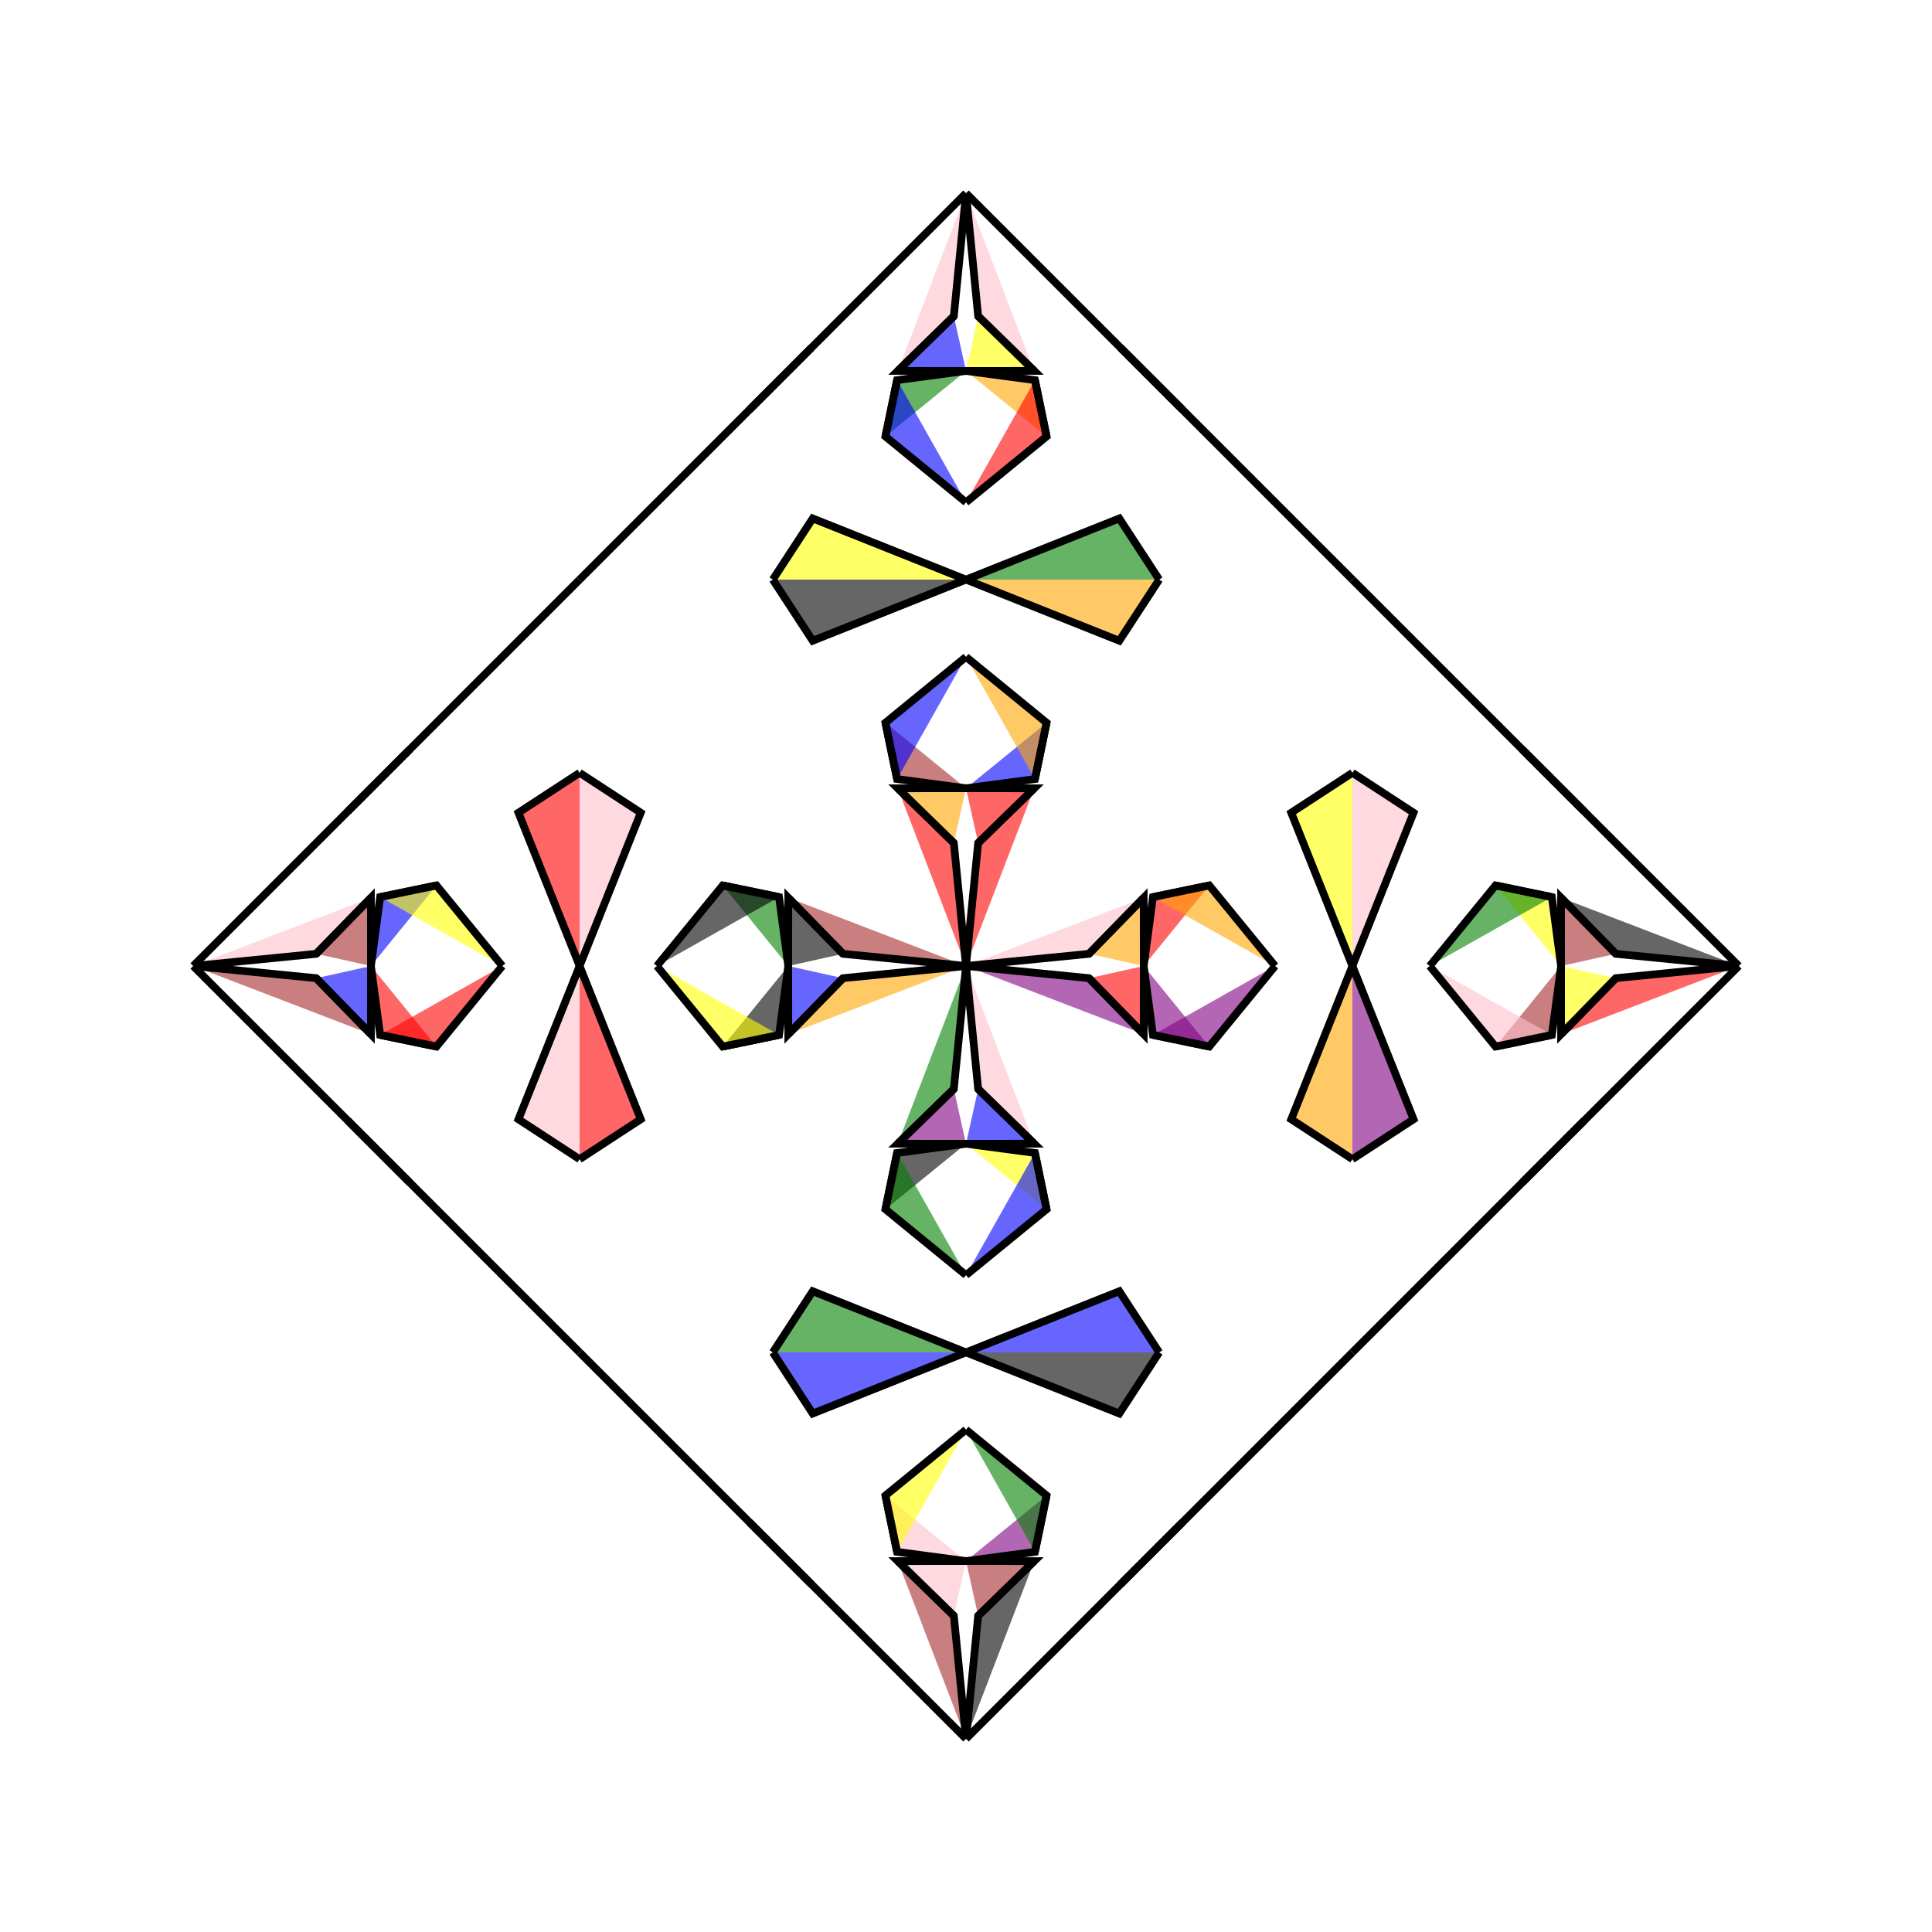
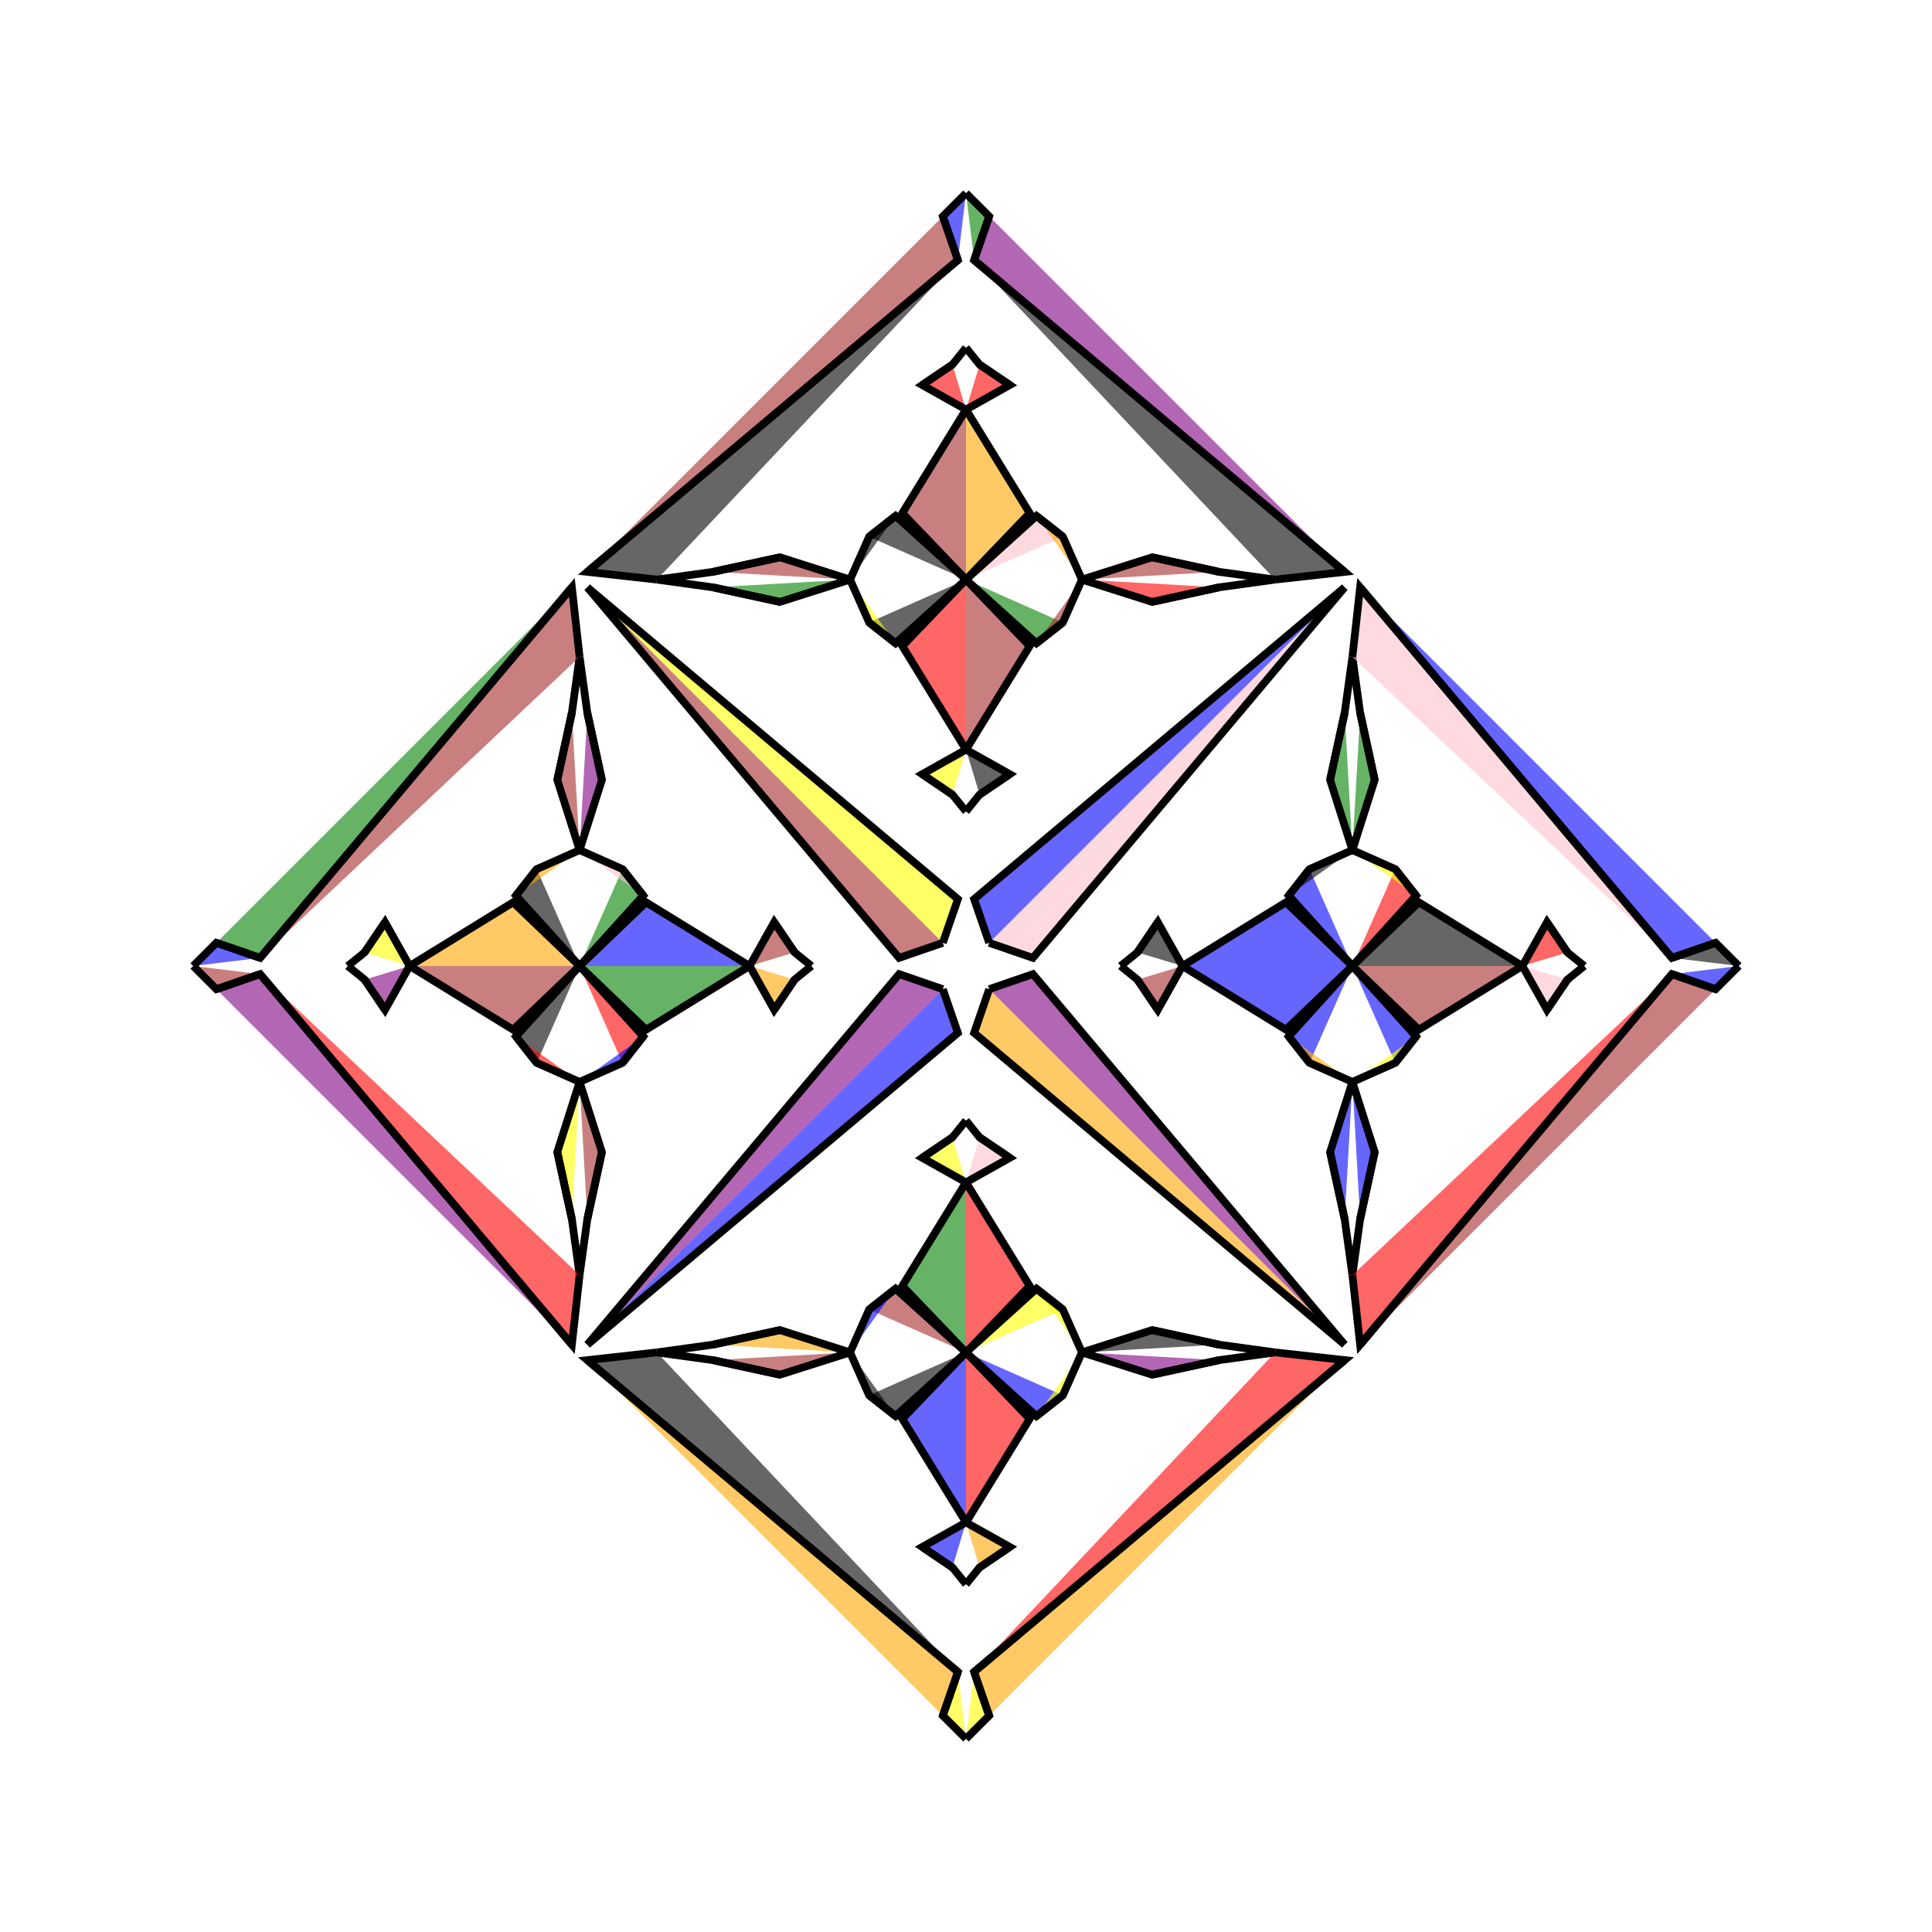
<svg xmlns="http://www.w3.org/2000/svg" width="250" height="250" viewBox="-125.0 -125.0 250 250">
  <defs>
</defs>
-   <path d="M0.0,-0.0 L15.917,-1.575 L22.995,-8.83" fill="pink" fill-opacity="0.6" stroke="black" stroke-width="1" />
-   <path d="M0.0,-0.0 L15.917,1.575 L22.995,8.83" fill="purple" fill-opacity="0.6" stroke="black" stroke-width="1" />
-   <path d="M15.917,-1.575 L22.995,-8.83 L23.0,-0.0" fill="orange" fill-opacity="0.6" stroke="black" stroke-width="1" />
-   <path d="M15.917,1.575 L22.995,8.83 L23.0,-0.0" fill="red" fill-opacity="0.6" stroke="black" stroke-width="1" />
-   <path d="M23.0,-0.0 L24.189,-8.919 L31.479,-10.426" fill="red" fill-opacity="0.6" stroke="black" stroke-width="1" />
-   <path d="M23.0,-0.0 L24.189,8.919 L31.479,10.426" fill="purple" fill-opacity="0.6" stroke="black" stroke-width="1" />
-   <path d="M24.189,-8.919 L31.479,-10.426 L40.0,-0.0" fill="orange" fill-opacity="0.6" stroke="black" stroke-width="1" />
-   <path d="M24.189,8.919 L31.479,10.426 L40.0,-0.0" fill="purple" fill-opacity="0.6" stroke="black" stroke-width="1" />
-   <path d="M50.0,-0.0 L42.086,-19.836 L50.0,-25.0" fill="yellow" fill-opacity="0.6" stroke="black" stroke-width="1" />
-   <path d="M50.0,-0.0 L42.086,19.836 L50.0,25.0" fill="orange" fill-opacity="0.6" stroke="black" stroke-width="1" />
-   <path d="M50.0,50.0 L28.0,72.0 L20.0,80.0" fill="purple" fill-opacity="0.6" stroke="black" stroke-width="1" />
-   <path d="M50.0,-50.0 L28.0,-72.0 L20.0,-80.0" fill="orange" fill-opacity="0.6" stroke="black" stroke-width="1" />
-   <path d="M28.0,72.0 L20.0,80.0 L0.0,100.0" fill="green" fill-opacity="0.6" stroke="black" stroke-width="1" />
-   <path d="M28.0,-72.0 L20.0,-80.0 L0.0,-100.0" fill="black" fill-opacity="0.6" stroke="black" stroke-width="1" />
-   <path d="M0.0,-0.0 L-15.917,-1.575 L-22.995,-8.83" fill="brown" fill-opacity="0.6" stroke="black" stroke-width="1" />
-   <path d="M0.0,-0.0 L-15.917,1.575 L-22.995,8.83" fill="orange" fill-opacity="0.6" stroke="black" stroke-width="1" />
-   <path d="M-15.917,-1.575 L-22.995,-8.83 L-23.0,-0.0" fill="black" fill-opacity="0.6" stroke="black" stroke-width="1" />
-   <path d="M-15.917,1.575 L-22.995,8.83 L-23.0,-0.0" fill="blue" fill-opacity="0.6" stroke="black" stroke-width="1" />
-   <path d="M-23.0,-0.0 L-24.189,-8.919 L-31.479,-10.426" fill="green" fill-opacity="0.6" stroke="black" stroke-width="1" />
-   <path d="M-23.0,-0.0 L-24.189,8.919 L-31.479,10.426" fill="black" fill-opacity="0.6" stroke="black" stroke-width="1" />
-   <path d="M-24.189,-8.919 L-31.479,-10.426 L-40.0,-0.0" fill="black" fill-opacity="0.6" stroke="black" stroke-width="1" />
-   <path d="M-24.189,8.919 L-31.479,10.426 L-40.0,-0.0" fill="yellow" fill-opacity="0.6" stroke="black" stroke-width="1" />
-   <path d="M-50.0,-0.0 L-42.086,-19.836 L-50.0,-25.0" fill="pink" fill-opacity="0.6" stroke="black" stroke-width="1" />
-   <path d="M-50.0,-0.0 L-42.086,19.836 L-50.0,25.0" fill="red" fill-opacity="0.6" stroke="black" stroke-width="1" />
-   <path d="M-50.0,50.0 L-28.0,72.0 L-20.0,80.0" fill="red" fill-opacity="0.6" stroke="black" stroke-width="1" />
-   <path d="M-50.0,-50.0 L-28.0,-72.0 L-20.0,-80.0" fill="black" fill-opacity="0.6" stroke="black" stroke-width="1" />
-   <path d="M-28.0,72.0 L-20.0,80.0 L0.0,100.0" fill="yellow" fill-opacity="0.6" stroke="black" stroke-width="1" />
-   <path d="M-28.0,-72.0 L-20.0,-80.0 L0.0,-100.0" fill="orange" fill-opacity="0.6" stroke="black" stroke-width="1" />
-   <path d="M100.0,-0.0 L84.083,1.575 L77.005,8.83" fill="red" fill-opacity="0.6" stroke="black" stroke-width="1" />
-   <path d="M100.0,-0.0 L84.083,-1.575 L77.005,-8.83" fill="black" fill-opacity="0.6" stroke="black" stroke-width="1" />
-   <path d="M84.083,1.575 L77.005,8.83 L77.0,-0.0" fill="yellow" fill-opacity="0.6" stroke="black" stroke-width="1" />
-   <path d="M84.083,-1.575 L77.005,-8.83 L77.0,-0.0" fill="brown" fill-opacity="0.6" stroke="black" stroke-width="1" />
-   <path d="M77.0,-0.0 L75.811,8.919 L68.521,10.426" fill="brown" fill-opacity="0.6" stroke="black" stroke-width="1" />
-   <path d="M77.0,-0.0 L75.811,-8.919 L68.521,-10.426" fill="yellow" fill-opacity="0.6" stroke="black" stroke-width="1" />
-   <path d="M75.811,8.919 L68.521,10.426 L60.0,-0.0" fill="pink" fill-opacity="0.6" stroke="black" stroke-width="1" />
-   <path d="M75.811,-8.919 L68.521,-10.426 L60.0,-0.0" fill="green" fill-opacity="0.6" stroke="black" stroke-width="1" />
-   <path d="M50.0,-0.0 L57.914,19.836 L50.0,25.0" fill="purple" fill-opacity="0.6" stroke="black" stroke-width="1" />
-   <path d="M50.0,-0.0 L57.914,-19.836 L50.0,-25.0" fill="pink" fill-opacity="0.6" stroke="black" stroke-width="1" />
-   <path d="M50.0,50.0 L72.0,28.0 L80.0,20.0" fill="blue" fill-opacity="0.6" stroke="black" stroke-width="1" />
-   <path d="M50.0,-50.0 L72.0,-28.0 L80.0,-20.0" fill="yellow" fill-opacity="0.6" stroke="black" stroke-width="1" />
-   <path d="M72.0,28.0 L80.0,20.0 L100.0,-0.0" fill="orange" fill-opacity="0.6" stroke="black" stroke-width="1" />
-   <path d="M72.0,-28.0 L80.0,-20.0 L100.0,-0.0" fill="orange" fill-opacity="0.6" stroke="black" stroke-width="1" />
-   <path d="M0.0,-0.0 L1.575,-15.917 L8.83,-22.995" fill="red" fill-opacity="0.6" stroke="black" stroke-width="1" />
-   <path d="M0.0,-0.0 L1.575,15.917 L8.83,22.995" fill="pink" fill-opacity="0.6" stroke="black" stroke-width="1" />
-   <path d="M0.0,100.0 L1.575,84.083 L8.83,77.005" fill="black" fill-opacity="0.6" stroke="black" stroke-width="1" />
-   <path d="M0.0,-100.0 L1.575,-84.083 L8.83,-77.005" fill="pink" fill-opacity="0.6" stroke="black" stroke-width="1" />
-   <path d="M1.575,-15.917 L8.83,-22.995 L0.0,-23.0" fill="red" fill-opacity="0.6" stroke="black" stroke-width="1" />
-   <path d="M1.575,15.917 L8.83,22.995 L0.0,23.0" fill="blue" fill-opacity="0.6" stroke="black" stroke-width="1" />
-   <path d="M1.575,84.083 L8.83,77.005 L0.0,77.0" fill="brown" fill-opacity="0.6" stroke="black" stroke-width="1" />
-   <path d="M1.575,-84.083 L8.83,-77.005 L0.0,-77.0" fill="yellow" fill-opacity="0.6" stroke="black" stroke-width="1" />
-   <path d="M0.0,-23.0 L8.919,-24.189 L10.426,-31.479" fill="blue" fill-opacity="0.6" stroke="black" stroke-width="1" />
-   <path d="M0.0,23.0 L8.919,24.189 L10.426,31.479" fill="yellow" fill-opacity="0.6" stroke="black" stroke-width="1" />
-   <path d="M0.0,77.0 L8.919,75.811 L10.426,68.521" fill="purple" fill-opacity="0.6" stroke="black" stroke-width="1" />
-   <path d="M0.0,-77.0 L8.919,-75.811 L10.426,-68.521" fill="orange" fill-opacity="0.6" stroke="black" stroke-width="1" />
-   <path d="M8.919,-24.189 L10.426,-31.479 L0.0,-40.0" fill="orange" fill-opacity="0.6" stroke="black" stroke-width="1" />
-   <path d="M8.919,24.189 L10.426,31.479 L0.0,40.0" fill="blue" fill-opacity="0.6" stroke="black" stroke-width="1" />
-   <path d="M8.919,75.811 L10.426,68.521 L0.0,60.0" fill="green" fill-opacity="0.6" stroke="black" stroke-width="1" />
-   <path d="M8.919,-75.811 L10.426,-68.521 L0.0,-60.0" fill="red" fill-opacity="0.6" stroke="black" stroke-width="1" />
-   <path d="M0.0,-50.0 L19.836,-42.086 L25.0,-50.0" fill="orange" fill-opacity="0.6" stroke="black" stroke-width="1" />
-   <path d="M0.0,50.0 L19.836,42.086 L25.0,50.0" fill="blue" fill-opacity="0.6" stroke="black" stroke-width="1" />
-   <path d="M0.0,50.0 L19.836,57.914 L25.0,50.0" fill="black" fill-opacity="0.6" stroke="black" stroke-width="1" />
-   <path d="M0.0,-50.0 L19.836,-57.914 L25.0,-50.0" fill="green" fill-opacity="0.6" stroke="black" stroke-width="1" />
-   <path d="M0.0,100.0 L-1.575,84.083 L-8.83,77.005" fill="brown" fill-opacity="0.6" stroke="black" stroke-width="1" />
-   <path d="M0.0,-0.0 L-1.575,-15.917 L-8.83,-22.995" fill="red" fill-opacity="0.6" stroke="black" stroke-width="1" />
-   <path d="M0.0,-0.0 L-1.575,15.917 L-8.83,22.995" fill="green" fill-opacity="0.6" stroke="black" stroke-width="1" />
-   <path d="M0.0,-100.0 L-1.575,-84.083 L-8.83,-77.005" fill="pink" fill-opacity="0.6" stroke="black" stroke-width="1" />
-   <path d="M-1.575,84.083 L-8.83,77.005 L0.0,77.0" fill="pink" fill-opacity="0.6" stroke="black" stroke-width="1" />
-   <path d="M-1.575,-15.917 L-8.83,-22.995 L0.0,-23.0" fill="orange" fill-opacity="0.6" stroke="black" stroke-width="1" />
-   <path d="M-1.575,15.917 L-8.83,22.995 L0.0,23.0" fill="purple" fill-opacity="0.6" stroke="black" stroke-width="1" />
-   <path d="M-1.575,-84.083 L-8.83,-77.005 L0.0,-77.0" fill="blue" fill-opacity="0.6" stroke="black" stroke-width="1" />
-   <path d="M0.0,77.0 L-8.919,75.811 L-10.426,68.521" fill="pink" fill-opacity="0.6" stroke="black" stroke-width="1" />
-   <path d="M0.0,-23.0 L-8.919,-24.189 L-10.426,-31.479" fill="brown" fill-opacity="0.6" stroke="black" stroke-width="1" />
-   <path d="M0.0,23.0 L-8.919,24.189 L-10.426,31.479" fill="black" fill-opacity="0.6" stroke="black" stroke-width="1" />
-   <path d="M0.0,-77.0 L-8.919,-75.811 L-10.426,-68.521" fill="green" fill-opacity="0.6" stroke="black" stroke-width="1" />
-   <path d="M-8.919,75.811 L-10.426,68.521 L0.0,60.0" fill="yellow" fill-opacity="0.6" stroke="black" stroke-width="1" />
-   <path d="M-8.919,-24.189 L-10.426,-31.479 L0.0,-40.0" fill="blue" fill-opacity="0.6" stroke="black" stroke-width="1" />
-   <path d="M-8.919,24.189 L-10.426,31.479 L0.0,40.0" fill="green" fill-opacity="0.6" stroke="black" stroke-width="1" />
-   <path d="M-8.919,-75.811 L-10.426,-68.521 L0.0,-60.0" fill="blue" fill-opacity="0.6" stroke="black" stroke-width="1" />
-   <path d="M0.0,50.0 L-19.836,57.914 L-25.0,50.0" fill="blue" fill-opacity="0.6" stroke="black" stroke-width="1" />
-   <path d="M0.0,-50.0 L-19.836,-42.086 L-25.0,-50.0" fill="black" fill-opacity="0.6" stroke="black" stroke-width="1" />
-   <path d="M0.0,50.0 L-19.836,42.086 L-25.0,50.0" fill="green" fill-opacity="0.6" stroke="black" stroke-width="1" />
-   <path d="M0.0,-50.0 L-19.836,-57.914 L-25.0,-50.0" fill="yellow" fill-opacity="0.6" stroke="black" stroke-width="1" />
-   <path d="M-100.0,-0.0 L-84.083,-1.575 L-77.005,-8.83" fill="pink" fill-opacity="0.6" stroke="black" stroke-width="1" />
-   <path d="M-100.0,-0.0 L-84.083,1.575 L-77.005,8.83" fill="brown" fill-opacity="0.6" stroke="black" stroke-width="1" />
-   <path d="M-84.083,-1.575 L-77.005,-8.83 L-77.0,-0.0" fill="brown" fill-opacity="0.6" stroke="black" stroke-width="1" />
-   <path d="M-84.083,1.575 L-77.005,8.83 L-77.0,-0.0" fill="blue" fill-opacity="0.6" stroke="black" stroke-width="1" />
-   <path d="M-77.0,-0.0 L-75.811,-8.919 L-68.521,-10.426" fill="blue" fill-opacity="0.6" stroke="black" stroke-width="1" />
-   <path d="M-77.0,-0.0 L-75.811,8.919 L-68.521,10.426" fill="red" fill-opacity="0.6" stroke="black" stroke-width="1" />
-   <path d="M-75.811,-8.919 L-68.521,-10.426 L-60.0,-0.0" fill="yellow" fill-opacity="0.6" stroke="black" stroke-width="1" />
-   <path d="M-75.811,8.919 L-68.521,10.426 L-60.0,-0.0" fill="red" fill-opacity="0.6" stroke="black" stroke-width="1" />
-   <path d="M-50.0,-0.0 L-57.914,-19.836 L-50.0,-25.0" fill="red" fill-opacity="0.6" stroke="black" stroke-width="1" />
-   <path d="M-50.0,-0.0 L-57.914,19.836 L-50.0,25.0" fill="pink" fill-opacity="0.6" stroke="black" stroke-width="1" />
-   <path d="M-50.0,-50.0 L-72.0,-28.0 L-80.0,-20.0" fill="brown" fill-opacity="0.6" stroke="black" stroke-width="1" />
-   <path d="M-50.0,50.0 L-72.0,28.0 L-80.0,20.0" fill="yellow" fill-opacity="0.6" stroke="black" stroke-width="1" />
-   <path d="M-72.0,-28.0 L-80.0,-20.0 L-100.0,-0.0" fill="black" fill-opacity="0.6" stroke="black" stroke-width="1" />
-   <path d="M-72.0,28.0 L-80.0,20.0 L-100.0,-0.0" fill="red" fill-opacity="0.6" stroke="black" stroke-width="1" />
+   <path d="M20.0,-0.0 L22.18,-1.76 L24.821,-5.666" fill="black" fill-opacity="0.6" stroke="black" stroke-width="1" />
+   <path d="M20.0,-0.0 L22.18,1.76 L24.821,5.666" fill="pink" fill-opacity="0.6" stroke="black" stroke-width="1" />
+   <path d="M22.18,-1.76 L24.821,-5.666 L28.0,-0.0" fill="black" fill-opacity="0.6" stroke="black" stroke-width="1" />
+   <path d="M22.18,1.76 L24.821,5.666 L28.0,-0.0" fill="brown" fill-opacity="0.6" stroke="black" stroke-width="1" />
+   <path d="M28.0,-0.0 L41.399,-8.24 L50.0,-0.0" fill="blue" fill-opacity="0.6" stroke="black" stroke-width="1" />
+   <path d="M28.0,-0.0 L41.399,8.24 L50.0,-0.0" fill="blue" fill-opacity="0.6" stroke="black" stroke-width="1" />
+   <path d="M50.0,-0.0 L41.76,-9.117 L44.453,-12.536" fill="blue" fill-opacity="0.6" stroke="black" stroke-width="1" />
+   <path d="M50.0,-0.0 L41.76,9.117 L44.453,12.536" fill="blue" fill-opacity="0.6" stroke="black" stroke-width="1" />
+   <path d="M41.76,-9.117 L44.453,-12.536 L50.0,-15.0" fill="black" fill-opacity="0.6" stroke="black" stroke-width="1" />
+   <path d="M41.76,9.117 L44.453,12.536 L50.0,15.0" fill="orange" fill-opacity="0.6" stroke="black" stroke-width="1" />
+   <path d="M50.0,-15.0 L47.114,-24.079 L48.999,-32.755" fill="green" fill-opacity="0.6" stroke="black" stroke-width="1" />
+   <path d="M50.0,15.0 L47.114,24.079 L48.999,32.755" fill="blue" fill-opacity="0.6" stroke="black" stroke-width="1" />
+   <path d="M47.114,-24.079 L48.999,-32.755 L50.0,-40.0" fill="purple" fill-opacity="0.6" stroke="black" stroke-width="1" />
+   <path d="M47.114,24.079 L48.999,32.755 L50.0,40.0" fill="purple" fill-opacity="0.6" stroke="black" stroke-width="1" />
+   <path d="M40.0,50.0 L49.0,51.0 L1.05,91.345" fill="red" fill-opacity="0.6" stroke="black" stroke-width="1" />
+   <path d="M40.0,-50.0 L49.0,-51.0 L1.05,-91.345" fill="black" fill-opacity="0.6" stroke="black" stroke-width="1" />
+   <path d="M49.0,-49.0 L8.655,-1.05 L3.0,-3.0" fill="pink" fill-opacity="0.6" stroke="black" stroke-width="1" />
+   <path d="M49.0,49.0 L8.655,1.05 L3.0,3.0" fill="purple" fill-opacity="0.6" stroke="black" stroke-width="1" />
+   <path d="M1.05,91.345 L3.0,97.0 L0.0,100.0" fill="yellow" fill-opacity="0.6" stroke="black" stroke-width="1" />
+   <path d="M1.05,-91.345 L3.0,-97.0 L0.0,-100.0" fill="green" fill-opacity="0.6" stroke="black" stroke-width="1" />
+   <path d="M-20.0,-0.0 L-22.18,-1.76 L-24.821,-5.666" fill="brown" fill-opacity="0.6" stroke="black" stroke-width="1" />
+   <path d="M-20.0,-0.0 L-22.18,1.76 L-24.821,5.666" fill="orange" fill-opacity="0.6" stroke="black" stroke-width="1" />
+   <path d="M-22.18,-1.76 L-24.821,-5.666 L-28.0,-0.0" fill="brown" fill-opacity="0.6" stroke="black" stroke-width="1" />
+   <path d="M-22.18,1.76 L-24.821,5.666 L-28.0,-0.0" fill="orange" fill-opacity="0.6" stroke="black" stroke-width="1" />
+   <path d="M-28.0,-0.0 L-41.399,-8.24 L-50.0,-0.0" fill="blue" fill-opacity="0.6" stroke="black" stroke-width="1" />
+   <path d="M-28.0,-0.0 L-41.399,8.24 L-50.0,-0.0" fill="green" fill-opacity="0.6" stroke="black" stroke-width="1" />
+   <path d="M-50.0,-0.0 L-41.76,-9.117 L-44.453,-12.536" fill="green" fill-opacity="0.6" stroke="black" stroke-width="1" />
+   <path d="M-50.0,-0.0 L-41.76,9.117 L-44.453,12.536" fill="red" fill-opacity="0.6" stroke="black" stroke-width="1" />
+   <path d="M-41.76,-9.117 L-44.453,-12.536 L-50.0,-15.0" fill="pink" fill-opacity="0.6" stroke="black" stroke-width="1" />
+   <path d="M-41.76,9.117 L-44.453,12.536 L-50.0,15.0" fill="blue" fill-opacity="0.6" stroke="black" stroke-width="1" />
+   <path d="M-50.0,-15.0 L-47.114,-24.079 L-48.999,-32.755" fill="purple" fill-opacity="0.6" stroke="black" stroke-width="1" />
+   <path d="M-50.0,15.0 L-47.114,24.079 L-48.999,32.755" fill="brown" fill-opacity="0.6" stroke="black" stroke-width="1" />
+   <path d="M-47.114,-24.079 L-48.999,-32.755 L-50.0,-40.0" fill="orange" fill-opacity="0.6" stroke="black" stroke-width="1" />
+   <path d="M-47.114,24.079 L-48.999,32.755 L-50.0,40.0" fill="black" fill-opacity="0.6" stroke="black" stroke-width="1" />
+   <path d="M-40.0,50.0 L-49.0,51.0 L-1.05,91.345" fill="black" fill-opacity="0.6" stroke="black" stroke-width="1" />
+   <path d="M-40.0,-50.0 L-49.0,-51.0 L-1.05,-91.345" fill="black" fill-opacity="0.6" stroke="black" stroke-width="1" />
+   <path d="M-49.0,-49.0 L-8.655,-1.05 L-3.0,-3.0" fill="brown" fill-opacity="0.6" stroke="black" stroke-width="1" />
+   <path d="M-49.0,49.0 L-8.655,1.05 L-3.0,3.0" fill="purple" fill-opacity="0.6" stroke="black" stroke-width="1" />
+   <path d="M-1.05,91.345 L-3.0,97.0 L0.0,100.0" fill="yellow" fill-opacity="0.6" stroke="black" stroke-width="1" />
+   <path d="M-1.05,-91.345 L-3.0,-97.0 L0.0,-100.0" fill="blue" fill-opacity="0.6" stroke="black" stroke-width="1" />
+   <path d="M80.0,-0.0 L77.82,1.76 L75.179,5.666" fill="red" fill-opacity="0.6" stroke="black" stroke-width="1" />
+   <path d="M80.0,-0.0 L77.82,-1.76 L75.179,-5.666" fill="brown" fill-opacity="0.6" stroke="black" stroke-width="1" />
+   <path d="M77.82,1.76 L75.179,5.666 L72.0,-0.0" fill="pink" fill-opacity="0.6" stroke="black" stroke-width="1" />
+   <path d="M77.82,-1.76 L75.179,-5.666 L72.0,-0.0" fill="red" fill-opacity="0.6" stroke="black" stroke-width="1" />
+   <path d="M72.0,-0.0 L58.601,8.24 L50.0,-0.0" fill="brown" fill-opacity="0.6" stroke="black" stroke-width="1" />
+   <path d="M72.0,-0.0 L58.601,-8.24 L50.0,-0.0" fill="black" fill-opacity="0.6" stroke="black" stroke-width="1" />
+   <path d="M50.0,-0.0 L58.24,9.117 L55.547,12.536" fill="blue" fill-opacity="0.6" stroke="black" stroke-width="1" />
+   <path d="M50.0,-0.0 L58.24,-9.117 L55.547,-12.536" fill="red" fill-opacity="0.6" stroke="black" stroke-width="1" />
+   <path d="M58.24,9.117 L55.547,12.536 L50.0,15.0" fill="yellow" fill-opacity="0.6" stroke="black" stroke-width="1" />
+   <path d="M58.24,-9.117 L55.547,-12.536 L50.0,-15.0" fill="yellow" fill-opacity="0.6" stroke="black" stroke-width="1" />
+   <path d="M50.0,15.0 L52.886,24.079 L51.001,32.755" fill="blue" fill-opacity="0.6" stroke="black" stroke-width="1" />
+   <path d="M50.0,-15.0 L52.886,-24.079 L51.001,-32.755" fill="green" fill-opacity="0.6" stroke="black" stroke-width="1" />
+   <path d="M52.886,24.079 L51.001,32.755 L50.0,40.0" fill="black" fill-opacity="0.6" stroke="black" stroke-width="1" />
+   <path d="M52.886,-24.079 L51.001,-32.755 L50.0,-40.0" fill="pink" fill-opacity="0.6" stroke="black" stroke-width="1" />
+   <path d="M50.0,40.0 L51.0,49.0 L91.345,1.05" fill="red" fill-opacity="0.6" stroke="black" stroke-width="1" />
+   <path d="M50.0,-40.0 L51.0,-49.0 L91.345,-1.05" fill="pink" fill-opacity="0.6" stroke="black" stroke-width="1" />
+   <path d="M51.0,49.0 L91.345,1.05 L97.0,3.0" fill="brown" fill-opacity="0.6" stroke="black" stroke-width="1" />
+   <path d="M51.0,-49.0 L91.345,-1.05 L97.0,-3.0" fill="blue" fill-opacity="0.6" stroke="black" stroke-width="1" />
+   <path d="M91.345,1.05 L97.0,3.0 L100.0,-0.0" fill="blue" fill-opacity="0.6" stroke="black" stroke-width="1" />
+   <path d="M91.345,-1.05 L97.0,-3.0 L100.0,-0.0" fill="black" fill-opacity="0.6" stroke="black" stroke-width="1" />
+   <path d="M0.0,-20.0 L1.76,-22.18 L5.666,-24.821" fill="orange" fill-opacity="0.6" stroke="black" stroke-width="1" />
+   <path d="M0.0,20.0 L1.76,22.18 L5.666,24.821" fill="brown" fill-opacity="0.6" stroke="black" stroke-width="1" />
+   <path d="M0.0,80.0 L1.76,77.82 L5.666,75.179" fill="blue" fill-opacity="0.6" stroke="black" stroke-width="1" />
+   <path d="M0.0,-80.0 L1.76,-77.82 L5.666,-75.179" fill="green" fill-opacity="0.6" stroke="black" stroke-width="1" />
+   <path d="M1.76,-22.18 L5.666,-24.821 L0.0,-28.0" fill="black" fill-opacity="0.6" stroke="black" stroke-width="1" />
+   <path d="M1.76,22.18 L5.666,24.821 L0.0,28.0" fill="pink" fill-opacity="0.6" stroke="black" stroke-width="1" />
+   <path d="M1.76,77.82 L5.666,75.179 L0.0,72.0" fill="orange" fill-opacity="0.6" stroke="black" stroke-width="1" />
+   <path d="M1.76,-77.82 L5.666,-75.179 L0.0,-72.0" fill="red" fill-opacity="0.6" stroke="black" stroke-width="1" />
+   <path d="M0.0,-28.0 L8.24,-41.399 L0.0,-50.0" fill="brown" fill-opacity="0.6" stroke="black" stroke-width="1" />
+   <path d="M0.0,28.0 L8.24,41.399 L0.0,50.0" fill="red" fill-opacity="0.6" stroke="black" stroke-width="1" />
+   <path d="M0.0,72.0 L8.24,58.601 L0.0,50.0" fill="red" fill-opacity="0.6" stroke="black" stroke-width="1" />
+   <path d="M0.0,-72.0 L8.24,-58.601 L0.0,-50.0" fill="orange" fill-opacity="0.6" stroke="black" stroke-width="1" />
+   <path d="M0.0,-50.0 L9.117,-41.76 L12.536,-44.453" fill="green" fill-opacity="0.6" stroke="black" stroke-width="1" />
+   <path d="M0.0,50.0 L9.117,41.76 L12.536,44.453" fill="yellow" fill-opacity="0.6" stroke="black" stroke-width="1" />
+   <path d="M0.0,50.0 L9.117,58.24 L12.536,55.547" fill="blue" fill-opacity="0.6" stroke="black" stroke-width="1" />
+   <path d="M0.0,-50.0 L9.117,-58.24 L12.536,-55.547" fill="pink" fill-opacity="0.6" stroke="black" stroke-width="1" />
+   <path d="M9.117,-41.76 L12.536,-44.453 L15.0,-50.0" fill="brown" fill-opacity="0.6" stroke="black" stroke-width="1" />
+   <path d="M9.117,41.76 L12.536,44.453 L15.0,50.0" fill="yellow" fill-opacity="0.6" stroke="black" stroke-width="1" />
+   <path d="M9.117,58.24 L12.536,55.547 L15.0,50.0" fill="yellow" fill-opacity="0.6" stroke="black" stroke-width="1" />
+   <path d="M9.117,-58.24 L12.536,-55.547 L15.0,-50.0" fill="orange" fill-opacity="0.6" stroke="black" stroke-width="1" />
+   <path d="M15.0,-50.0 L24.079,-47.114 L32.755,-48.999" fill="red" fill-opacity="0.6" stroke="black" stroke-width="1" />
+   <path d="M15.0,50.0 L24.079,47.114 L32.755,48.999" fill="black" fill-opacity="0.6" stroke="black" stroke-width="1" />
+   <path d="M15.0,50.0 L24.079,52.886 L32.755,51.001" fill="purple" fill-opacity="0.6" stroke="black" stroke-width="1" />
+   <path d="M15.0,-50.0 L24.079,-52.886 L32.755,-51.001" fill="brown" fill-opacity="0.6" stroke="black" stroke-width="1" />
+   <path d="M24.079,-47.114 L32.755,-48.999 L40.0,-50.0" fill="red" fill-opacity="0.6" stroke="black" stroke-width="1" />
+   <path d="M24.079,47.114 L32.755,48.999 L40.0,50.0" fill="red" fill-opacity="0.6" stroke="black" stroke-width="1" />
+   <path d="M24.079,52.886 L32.755,51.001 L40.0,50.0" fill="yellow" fill-opacity="0.6" stroke="black" stroke-width="1" />
+   <path d="M24.079,-52.886 L32.755,-51.001 L40.0,-50.0" fill="black" fill-opacity="0.6" stroke="black" stroke-width="1" />
+   <path d="M49.0,-49.0 L1.05,-8.655 L3.0,-3.0" fill="blue" fill-opacity="0.6" stroke="black" stroke-width="1" />
+   <path d="M49.0,49.0 L1.05,8.655 L3.0,3.0" fill="orange" fill-opacity="0.6" stroke="black" stroke-width="1" />
+   <path d="M49.0,51.0 L1.05,91.345 L3.0,97.0" fill="orange" fill-opacity="0.6" stroke="black" stroke-width="1" />
+   <path d="M49.0,-51.0 L1.05,-91.345 L3.0,-97.0" fill="purple" fill-opacity="0.6" stroke="black" stroke-width="1" />
+   <path d="M0.0,80.0 L-1.76,77.82 L-5.666,75.179" fill="purple" fill-opacity="0.6" stroke="black" stroke-width="1" />
+   <path d="M0.0,-20.0 L-1.76,-22.18 L-5.666,-24.821" fill="green" fill-opacity="0.6" stroke="black" stroke-width="1" />
+   <path d="M0.0,20.0 L-1.76,22.18 L-5.666,24.821" fill="brown" fill-opacity="0.6" stroke="black" stroke-width="1" />
+   <path d="M0.0,-80.0 L-1.76,-77.82 L-5.666,-75.179" fill="yellow" fill-opacity="0.6" stroke="black" stroke-width="1" />
+   <path d="M-1.76,77.82 L-5.666,75.179 L0.0,72.0" fill="blue" fill-opacity="0.6" stroke="black" stroke-width="1" />
+   <path d="M-1.76,-22.18 L-5.666,-24.821 L0.0,-28.0" fill="yellow" fill-opacity="0.6" stroke="black" stroke-width="1" />
+   <path d="M-1.76,22.18 L-5.666,24.821 L0.0,28.0" fill="yellow" fill-opacity="0.6" stroke="black" stroke-width="1" />
+   <path d="M-1.76,-77.82 L-5.666,-75.179 L0.0,-72.0" fill="red" fill-opacity="0.6" stroke="black" stroke-width="1" />
+   <path d="M0.0,72.0 L-8.24,58.601 L0.0,50.0" fill="blue" fill-opacity="0.6" stroke="black" stroke-width="1" />
+   <path d="M0.0,-28.0 L-8.24,-41.399 L0.0,-50.0" fill="red" fill-opacity="0.6" stroke="black" stroke-width="1" />
+   <path d="M0.0,28.0 L-8.24,41.399 L0.0,50.0" fill="green" fill-opacity="0.6" stroke="black" stroke-width="1" />
+   <path d="M0.0,-72.0 L-8.24,-58.601 L0.0,-50.0" fill="brown" fill-opacity="0.6" stroke="black" stroke-width="1" />
+   <path d="M0.0,50.0 L-9.117,58.24 L-12.536,55.547" fill="black" fill-opacity="0.6" stroke="black" stroke-width="1" />
+   <path d="M0.0,-50.0 L-9.117,-41.76 L-12.536,-44.453" fill="black" fill-opacity="0.6" stroke="black" stroke-width="1" />
+   <path d="M0.0,50.0 L-9.117,41.76 L-12.536,44.453" fill="brown" fill-opacity="0.6" stroke="black" stroke-width="1" />
+   <path d="M0.0,-50.0 L-9.117,-58.24 L-12.536,-55.547" fill="black" fill-opacity="0.6" stroke="black" stroke-width="1" />
+   <path d="M-9.117,58.24 L-12.536,55.547 L-15.0,50.0" fill="black" fill-opacity="0.6" stroke="black" stroke-width="1" />
+   <path d="M-9.117,-41.76 L-12.536,-44.453 L-15.0,-50.0" fill="yellow" fill-opacity="0.6" stroke="black" stroke-width="1" />
+   <path d="M-9.117,41.76 L-12.536,44.453 L-15.0,50.0" fill="blue" fill-opacity="0.6" stroke="black" stroke-width="1" />
+   <path d="M-9.117,-58.24 L-12.536,-55.547 L-15.0,-50.0" fill="black" fill-opacity="0.6" stroke="black" stroke-width="1" />
+   <path d="M-15.0,50.0 L-24.079,52.886 L-32.755,51.001" fill="brown" fill-opacity="0.6" stroke="black" stroke-width="1" />
+   <path d="M-15.0,-50.0 L-24.079,-47.114 L-32.755,-48.999" fill="green" fill-opacity="0.6" stroke="black" stroke-width="1" />
+   <path d="M-15.0,50.0 L-24.079,47.114 L-32.755,48.999" fill="orange" fill-opacity="0.6" stroke="black" stroke-width="1" />
+   <path d="M-15.0,-50.0 L-24.079,-52.886 L-32.755,-51.001" fill="brown" fill-opacity="0.6" stroke="black" stroke-width="1" />
+   <path d="M-24.079,52.886 L-32.755,51.001 L-40.0,50.0" fill="black" fill-opacity="0.6" stroke="black" stroke-width="1" />
+   <path d="M-24.079,-47.114 L-32.755,-48.999 L-40.0,-50.0" fill="brown" fill-opacity="0.6" stroke="black" stroke-width="1" />
+   <path d="M-24.079,47.114 L-32.755,48.999 L-40.0,50.0" fill="red" fill-opacity="0.6" stroke="black" stroke-width="1" />
+   <path d="M-24.079,-52.886 L-32.755,-51.001 L-40.0,-50.0" fill="black" fill-opacity="0.6" stroke="black" stroke-width="1" />
+   <path d="M-49.0,51.0 L-1.05,91.345 L-3.0,97.0" fill="orange" fill-opacity="0.6" stroke="black" stroke-width="1" />
+   <path d="M-49.0,-49.0 L-1.05,-8.655 L-3.0,-3.0" fill="yellow" fill-opacity="0.6" stroke="black" stroke-width="1" />
+   <path d="M-49.0,49.0 L-1.05,8.655 L-3.0,3.0" fill="blue" fill-opacity="0.6" stroke="black" stroke-width="1" />
+   <path d="M-49.0,-51.0 L-1.05,-91.345 L-3.0,-97.0" fill="brown" fill-opacity="0.6" stroke="black" stroke-width="1" />
+   <path d="M-80.0,-0.0 L-77.82,-1.76 L-75.179,-5.666" fill="green" fill-opacity="0.6" stroke="black" stroke-width="1" />
+   <path d="M-80.0,-0.0 L-77.82,1.76 L-75.179,5.666" fill="red" fill-opacity="0.6" stroke="black" stroke-width="1" />
+   <path d="M-77.82,-1.76 L-75.179,-5.666 L-72.0,-0.0" fill="yellow" fill-opacity="0.6" stroke="black" stroke-width="1" />
+   <path d="M-77.82,1.76 L-75.179,5.666 L-72.0,-0.0" fill="purple" fill-opacity="0.6" stroke="black" stroke-width="1" />
+   <path d="M-72.0,-0.0 L-58.601,-8.24 L-50.0,-0.0" fill="orange" fill-opacity="0.6" stroke="black" stroke-width="1" />
+   <path d="M-72.0,-0.0 L-58.601,8.24 L-50.0,-0.0" fill="brown" fill-opacity="0.6" stroke="black" stroke-width="1" />
+   <path d="M-50.0,-0.0 L-58.24,-9.117 L-55.547,-12.536" fill="black" fill-opacity="0.6" stroke="black" stroke-width="1" />
+   <path d="M-50.0,-0.0 L-58.24,9.117 L-55.547,12.536" fill="black" fill-opacity="0.6" stroke="black" stroke-width="1" />
+   <path d="M-58.24,-9.117 L-55.547,-12.536 L-50.0,-15.0" fill="orange" fill-opacity="0.6" stroke="black" stroke-width="1" />
+   <path d="M-58.24,9.117 L-55.547,12.536 L-50.0,15.0" fill="red" fill-opacity="0.6" stroke="black" stroke-width="1" />
+   <path d="M-50.0,-15.0 L-52.886,-24.079 L-51.001,-32.755" fill="brown" fill-opacity="0.6" stroke="black" stroke-width="1" />
+   <path d="M-50.0,15.0 L-52.886,24.079 L-51.001,32.755" fill="yellow" fill-opacity="0.6" stroke="black" stroke-width="1" />
+   <path d="M-52.886,-24.079 L-51.001,-32.755 L-50.0,-40.0" fill="purple" fill-opacity="0.6" stroke="black" stroke-width="1" />
+   <path d="M-52.886,24.079 L-51.001,32.755 L-50.0,40.0" fill="red" fill-opacity="0.6" stroke="black" stroke-width="1" />
+   <path d="M-50.0,-40.0 L-51.0,-49.0 L-91.345,-1.05" fill="brown" fill-opacity="0.6" stroke="black" stroke-width="1" />
+   <path d="M-50.0,40.0 L-51.0,49.0 L-91.345,1.05" fill="red" fill-opacity="0.6" stroke="black" stroke-width="1" />
+   <path d="M-51.0,-49.0 L-91.345,-1.05 L-97.0,-3.0" fill="green" fill-opacity="0.6" stroke="black" stroke-width="1" />
+   <path d="M-51.0,49.0 L-91.345,1.05 L-97.0,3.0" fill="purple" fill-opacity="0.6" stroke="black" stroke-width="1" />
+   <path d="M-91.345,-1.05 L-97.0,-3.0 L-100.0,-0.0" fill="blue" fill-opacity="0.6" stroke="black" stroke-width="1" />
+   <path d="M-91.345,1.05 L-97.0,3.0 L-100.0,-0.0" fill="brown" fill-opacity="0.6" stroke="black" stroke-width="1" />
</svg>
